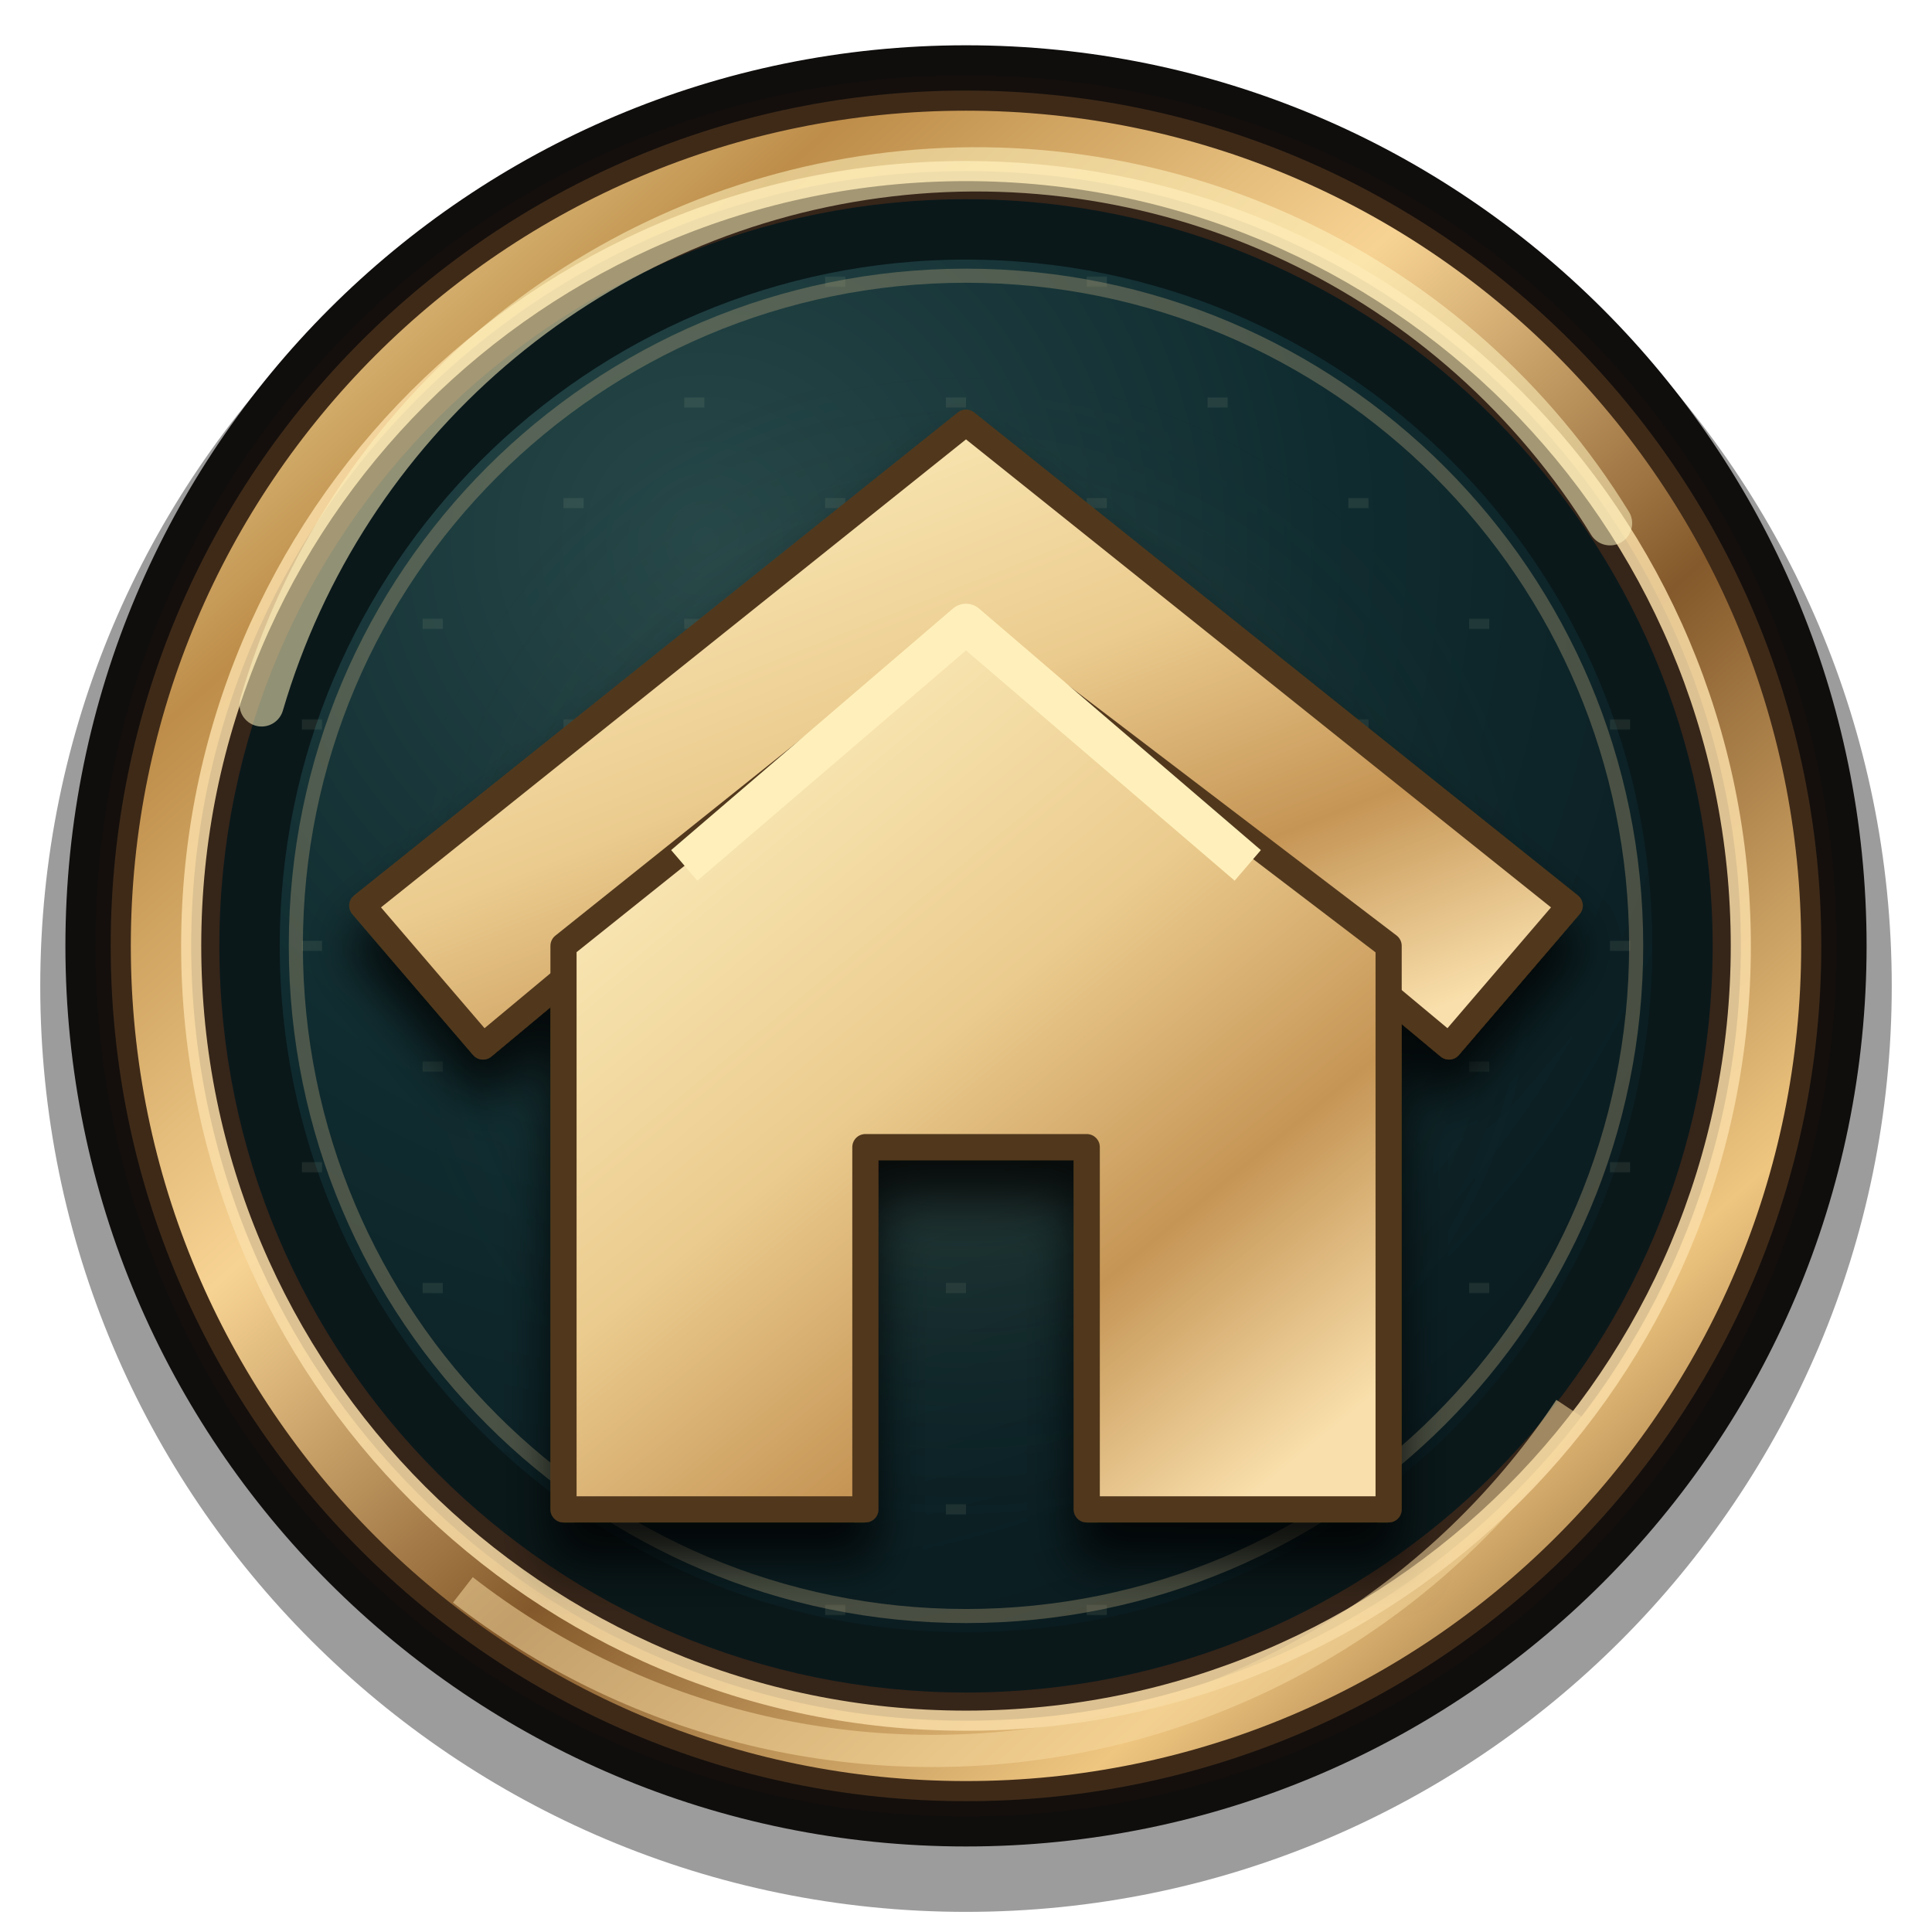
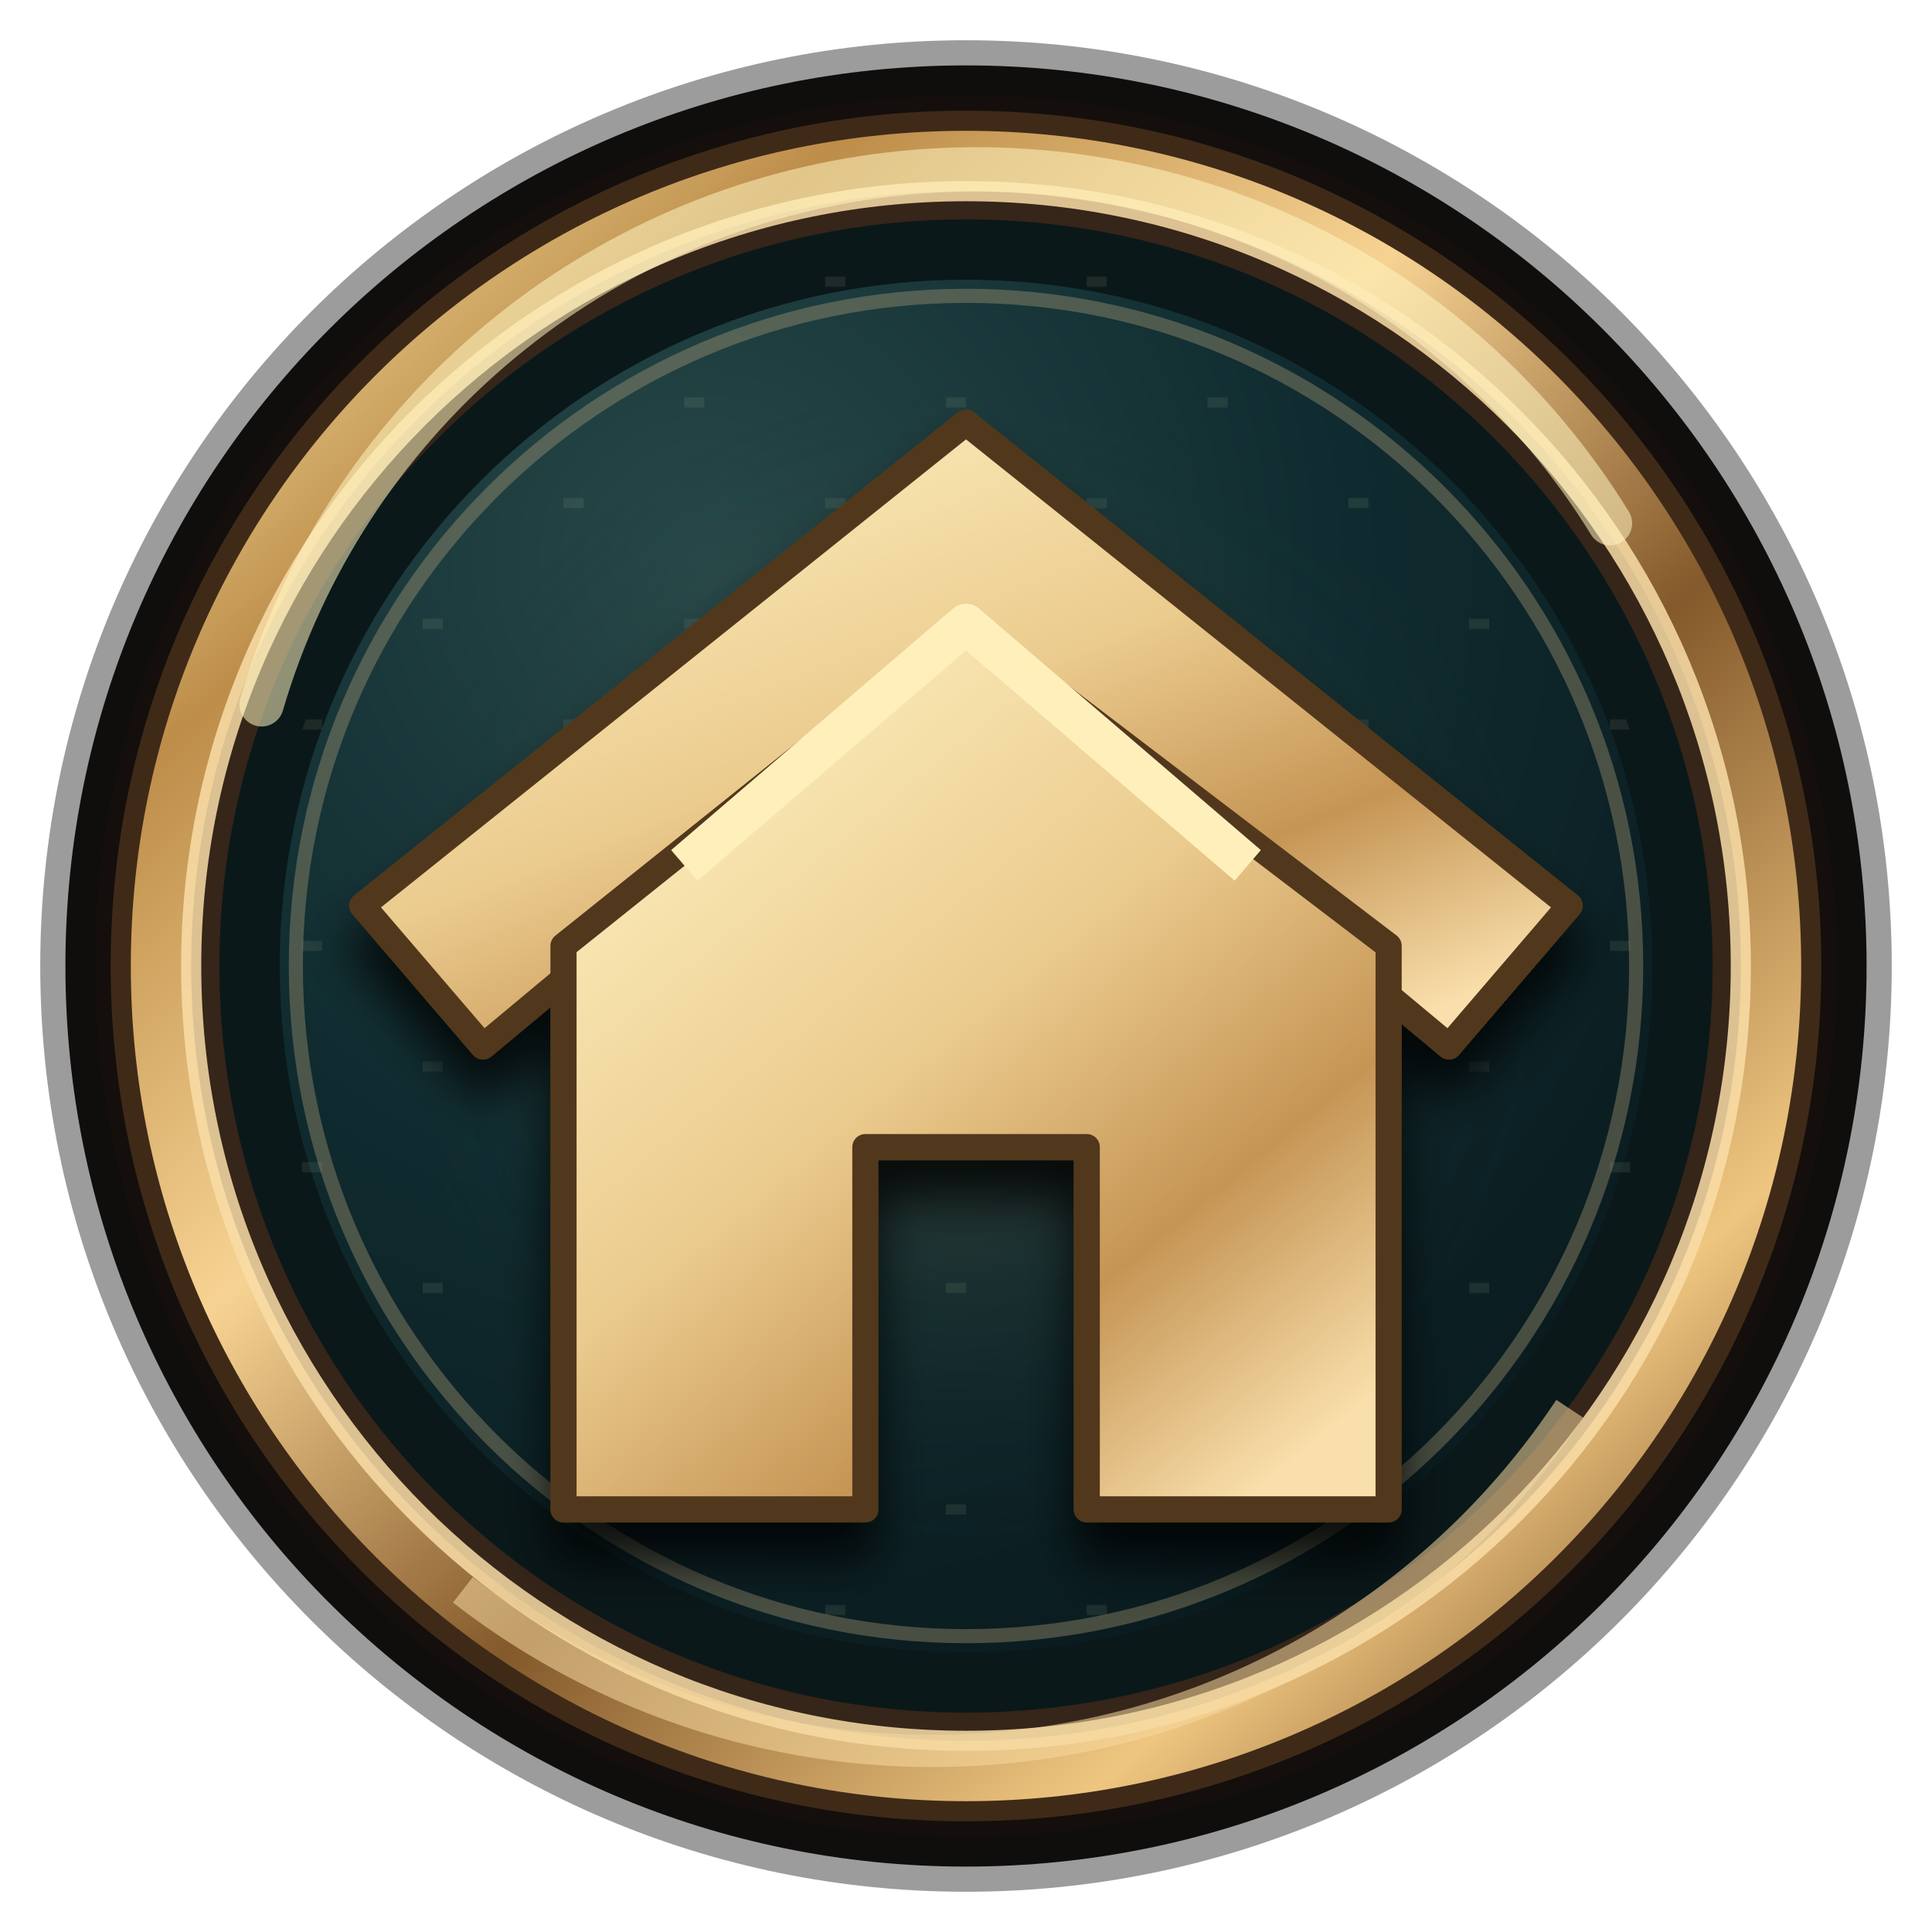
<svg xmlns="http://www.w3.org/2000/svg" viewBox="0 0 96 96" role="img" aria-label="내 옥상">
  <defs>
    <linearGradient id="rim" x1=".09" y1=".02" x2=".94" y2=".97">
      <stop stop-color="#f8e2a5" />
      <stop offset=".17" stop-color="#bd8d49" />
      <stop offset=".38" stop-color="#f7d393" />
      <stop offset=".59" stop-color="#84592b" />
      <stop offset=".82" stop-color="#efc680" />
      <stop offset="1" stop-color="#71481f" />
    </linearGradient>
    <radialGradient id="enamel" cx=".32" cy=".22" r=".93">
      <stop stop-color="#274849" />
      <stop offset=".46" stop-color="#102c30" />
      <stop offset="1" stop-color="#08161a" />
    </radialGradient>
    <linearGradient id="goldGlyph" x1=".08" y1=".05" x2=".81" y2="1">
      <stop stop-color="#fff3c4" />
      <stop offset=".47" stop-color="#ebcb8e" />
      <stop offset=".75" stop-color="#c59555" />
      <stop offset="1" stop-color="#f9dfab" />
    </linearGradient>
    <radialGradient id="glow">
      <stop stop-color="#cda76b" stop-opacity=".28" />
      <stop offset="1" stop-color="#102c30" stop-opacity="0" />
    </radialGradient>
    <filter id="shadow" x="-20%" y="-20%" width="140%" height="145%">
      <feDropShadow dx="0" dy="2" stdDeviation="1.2" flood-color="#000" flood-opacity=".8" />
    </filter>
    <pattern id="grain" width="13" height="11" patternUnits="userSpaceOnUse">
      <path d="M2 3h1M8 9h1" stroke="#b8c1a0" stroke-opacity=".11" stroke-width=".5" />
    </pattern>
  </defs>
-   <circle cx="48" cy="49" r="46" fill="#000" opacity=".39" />
-   <circle cx="48" cy="47" r="44" fill="#140f0c" stroke="#100e0d" stroke-width="1.5" />
-   <circle cx="48" cy="47" r="42" fill="url(#rim)" stroke="#3f2a18" stroke-width="1" />
-   <circle cx="48" cy="47" r="38.5" fill="#362519" stroke="#f9dda7" stroke-opacity=".85" stroke-width="1" />
-   <circle cx="48" cy="47" r="35.6" fill="url(#enamel)" stroke="#0a181a" stroke-width="3" />
-   <circle cx="48" cy="47" r="35" fill="url(#grain)" />
-   <circle cx="48" cy="47" r="33.3" fill="none" stroke="#b9a47c" stroke-opacity=".36" stroke-width=".7" />
-   <circle cx="48" cy="47" r="29" fill="url(#glow)" />
+   <circle cx="48" cy="48" r="46" fill="#000" opacity=".39" />
+   <circle cx="48" cy="48" r="44" fill="#140f0c" stroke="#100e0d" stroke-width="1.5" />
+   <circle cx="48" cy="48" r="42" fill="url(#rim)" stroke="#3f2a18" stroke-width="1" />
+   <circle cx="48" cy="48" r="38.5" fill="#362519" stroke="#f9dda7" stroke-opacity=".85" stroke-width="1" />
+   <circle cx="48" cy="48" r="35.6" fill="url(#enamel)" stroke="#0a181a" stroke-width="3" />
+   <circle cx="48" cy="48" r="35" fill="url(#grain)" />
+   <circle cx="48" cy="48" r="33.3" fill="none" stroke="#b9a47c" stroke-opacity=".36" stroke-width=".7" />
+   <circle cx="48" cy="48" r="29" fill="url(#glow)" />
  <g filter="url(#shadow)" fill="url(#goldGlyph)" stroke="#51371f" stroke-width="1.3" stroke-linejoin="round">
    <path d="M18 45 48 21l30 24-6 7-24-20-24 20Z" />
    <path d="M28 47v28h15V57h11v18h15V47L48 31Z" />
    <path d="M34 43 48 31l14 12" fill="none" stroke="#fff0bb" stroke-width="2" />
  </g>
  <path d="M13 35 A37 37 0 0 1 80 26" fill="none" stroke="#fff4bf" stroke-opacity=".55" stroke-width="2.2" stroke-linecap="round" />
  <path d="M78 70 A38 38 0 0 1 23 79" fill="none" stroke="#f6d89e" stroke-opacity=".55" stroke-width="1.6" />
</svg>
